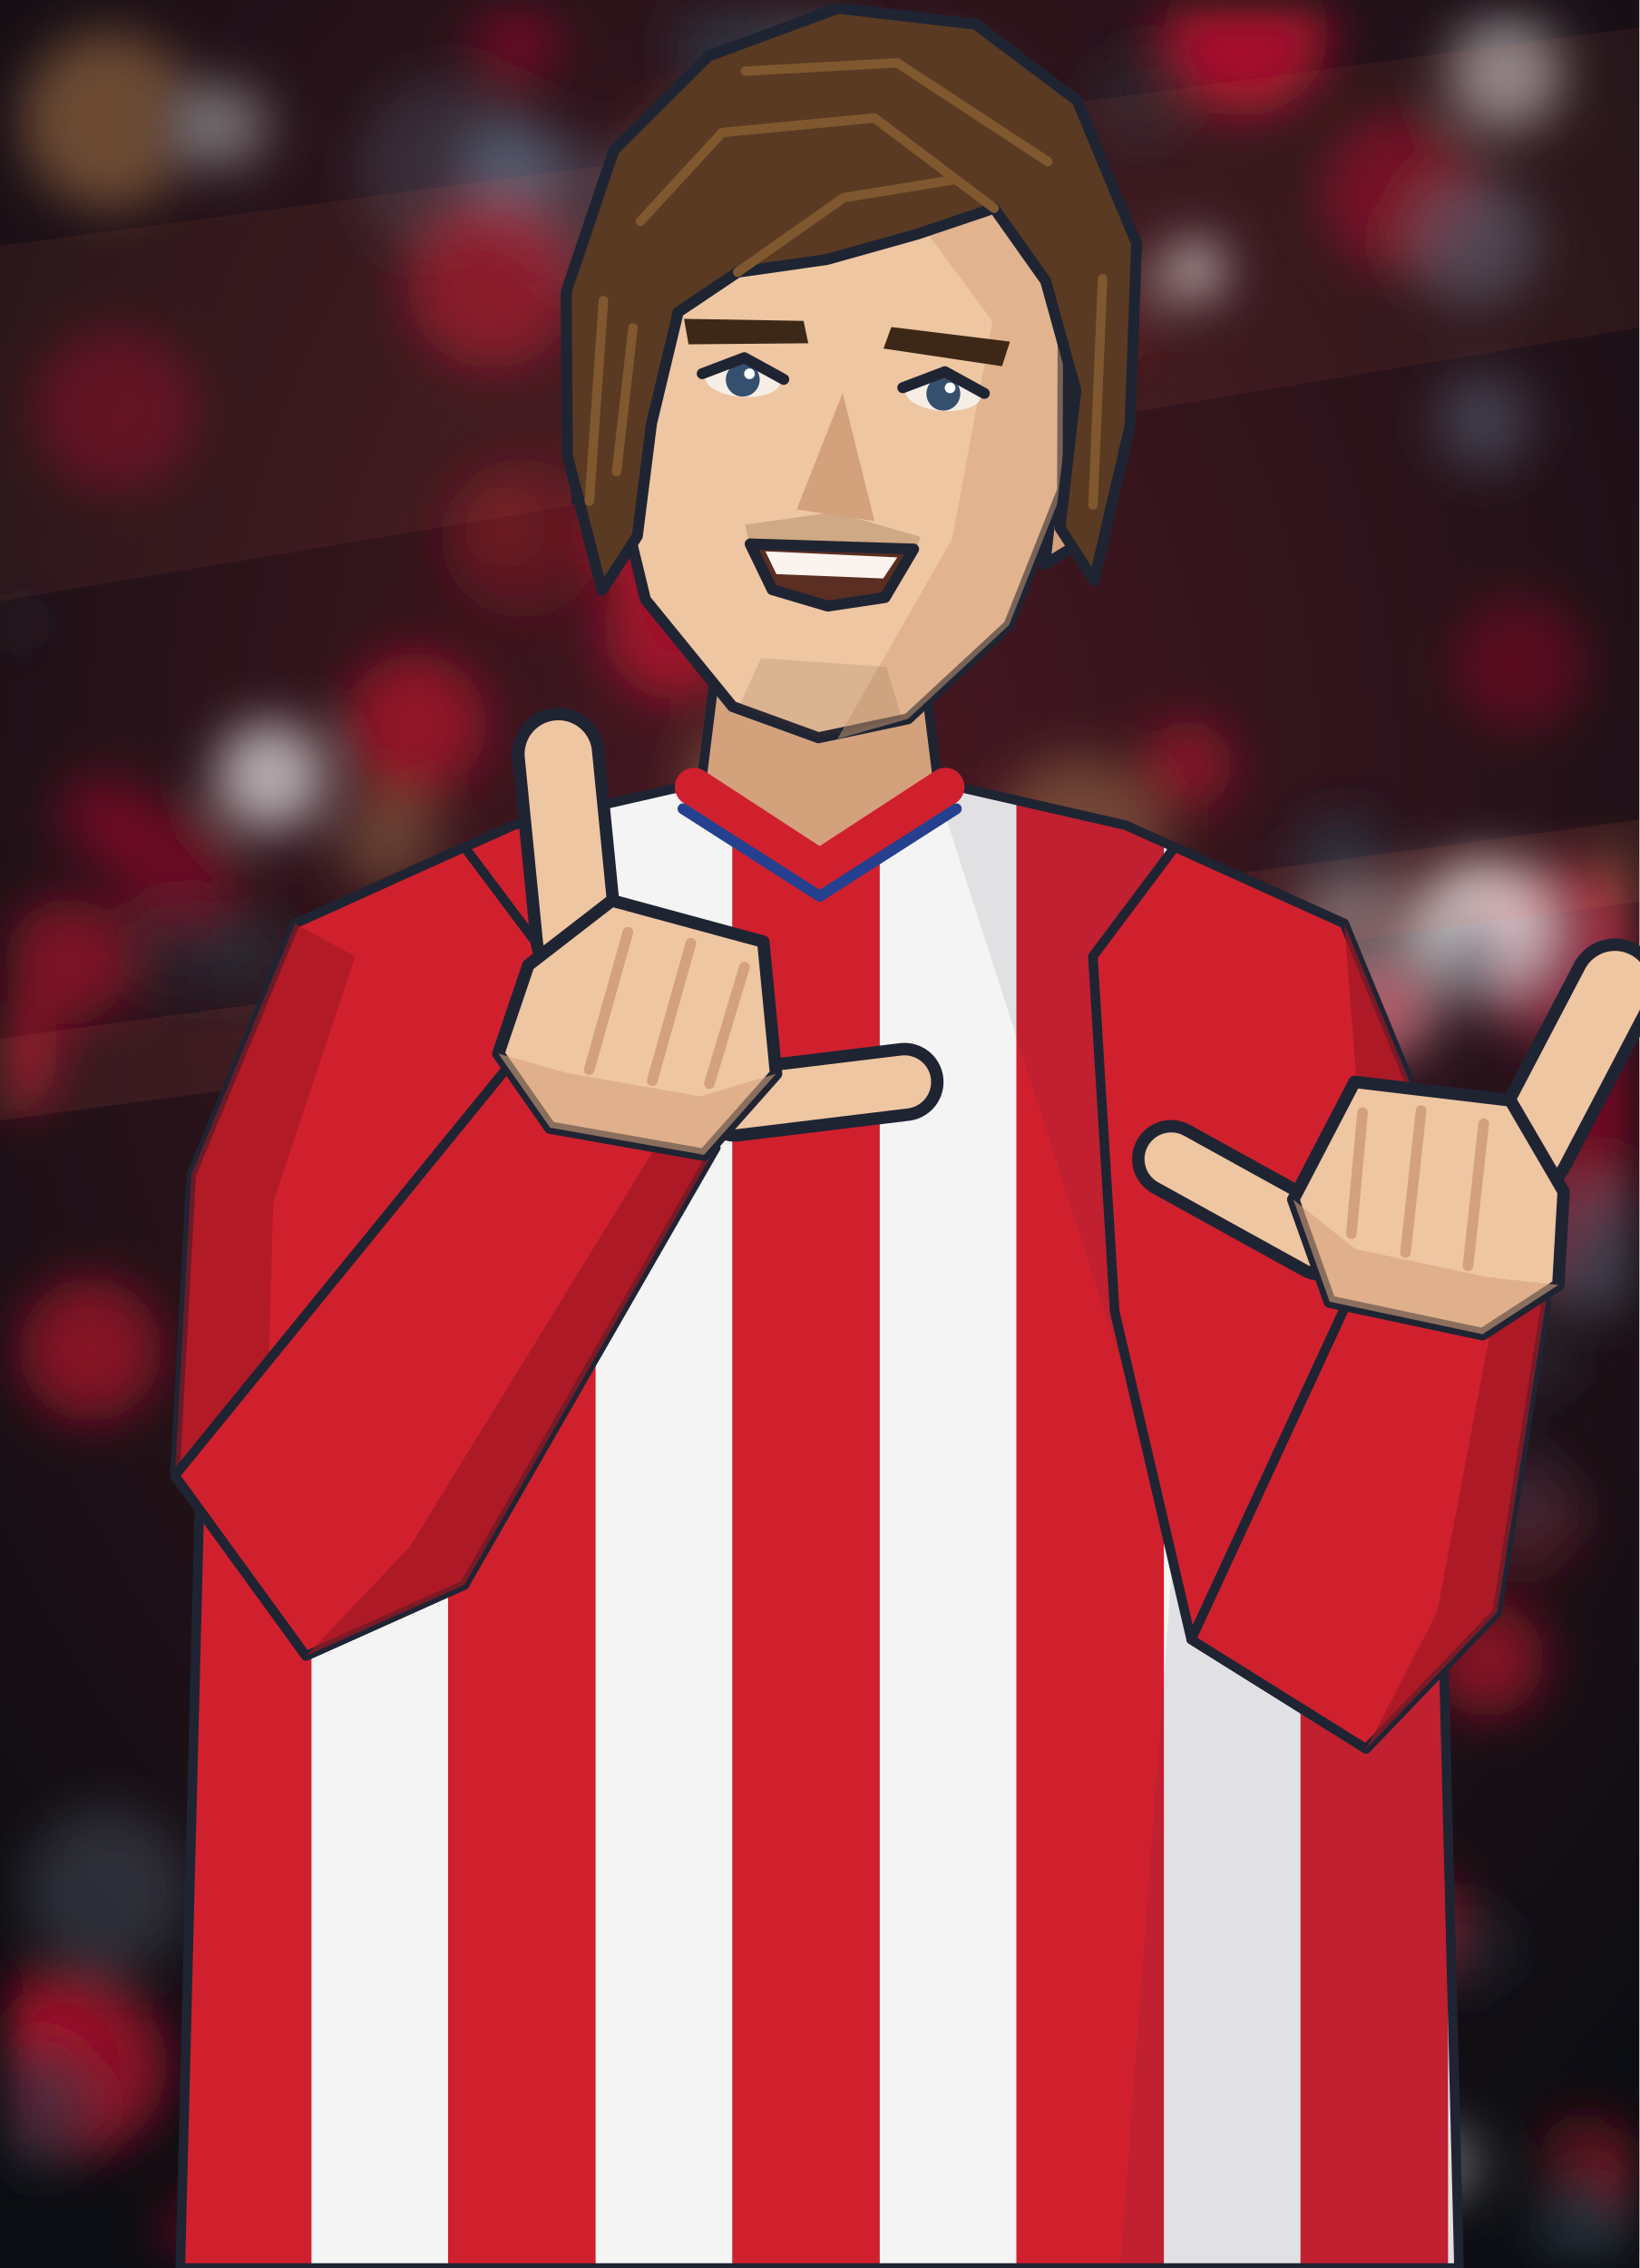
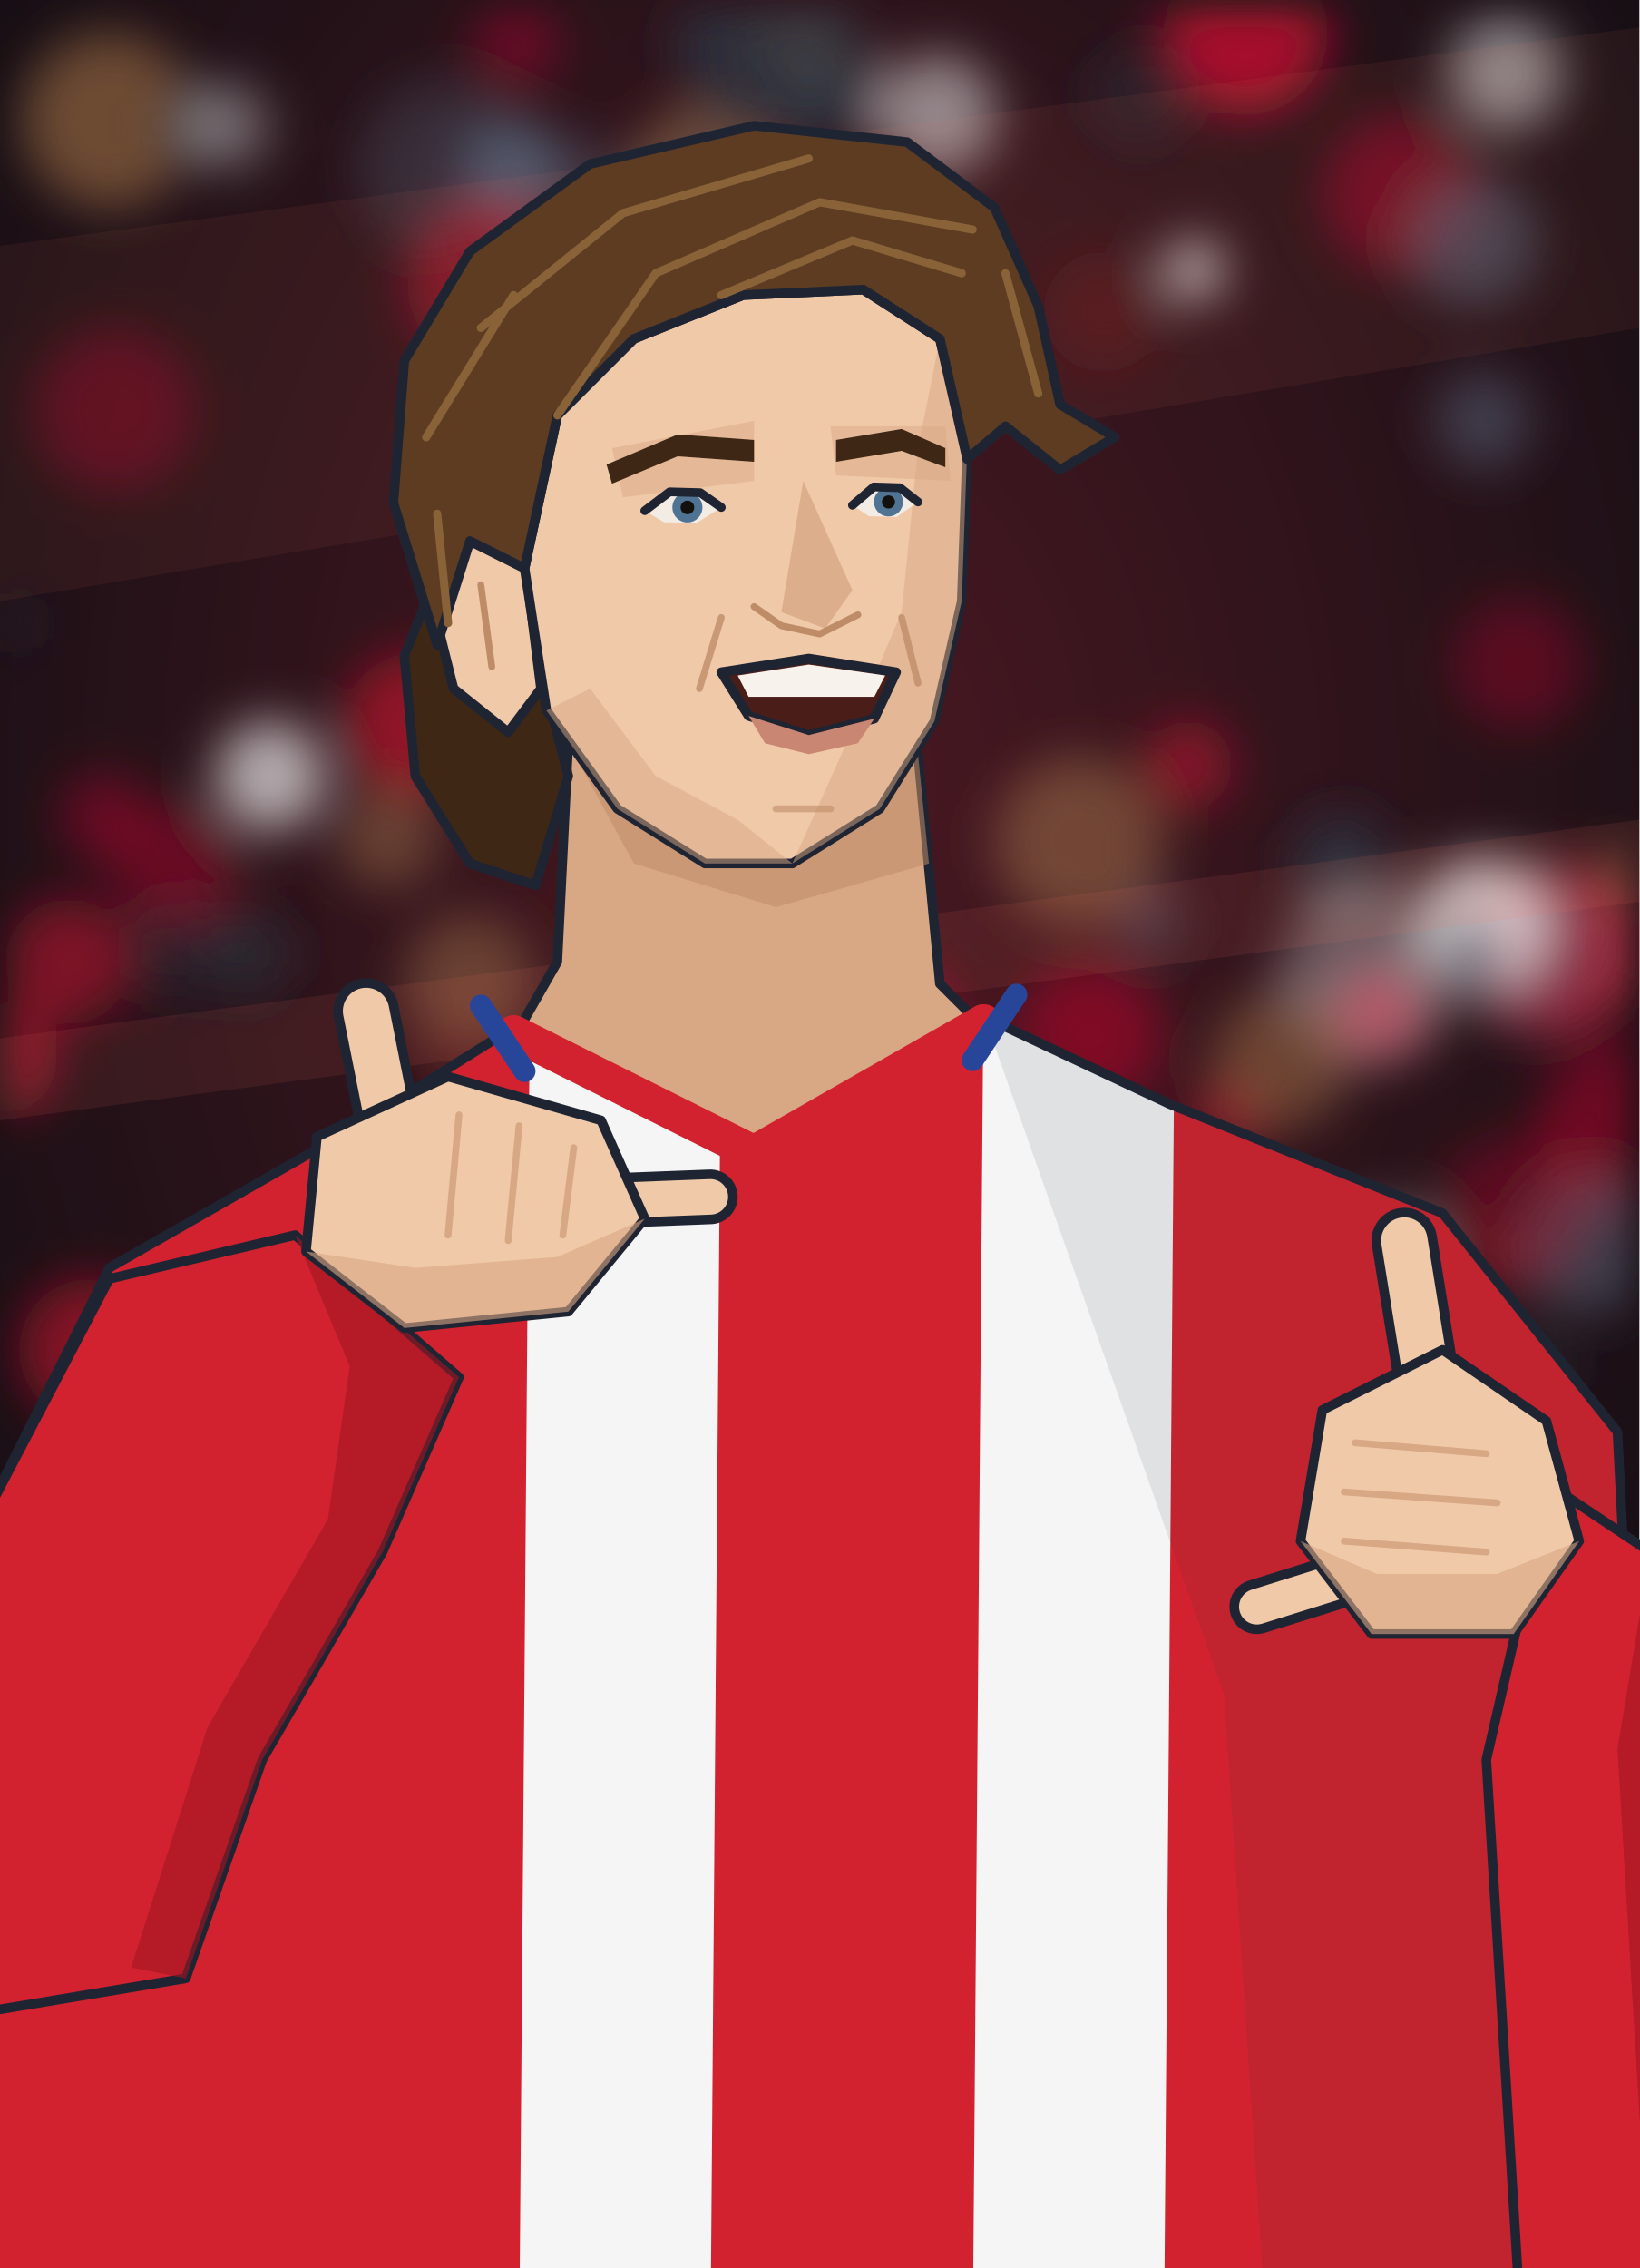
<svg xmlns="http://www.w3.org/2000/svg" viewBox="0 0 600 830" width="600" height="830">
  <defs>
    <filter id="blur" x="-20%" y="-20%" width="140%" height="140%">
      <feGaussianBlur stdDeviation="9" />
    </filter>
    <filter id="blur2" x="-20%" y="-20%" width="140%" height="140%">
      <feGaussianBlur stdDeviation="5" />
    </filter>
    <pattern id="hatch" width="9" height="9" patternUnits="userSpaceOnUse" patternTransform="rotate(45)">
      <rect width="2.2" height="9" fill="#ffffff" />
    </pattern>
    <pattern id="hatchd" width="9" height="9" patternUnits="userSpaceOnUse" patternTransform="rotate(45)">
      <rect width="2.2" height="9" fill="#1f2433" />
    </pattern>
    <radialGradient id="g1" cx="50%" cy="35%" r="75%">
      <stop offset="0" stop-color="#4a1822" />
      <stop offset="1" stop-color="#0b0d12" />
    </radialGradient>
  </defs>
  <rect width="600" height="830" fill="url(#g1)" />
  <g filter="url(#blur)">
    <circle cx="408" cy="532" r="28" fill="#c8102e" opacity="0.73" />
    <circle cx="170" cy="388" r="18" fill="#7a1420" opacity="0.31" />
    <circle cx="109" cy="582" r="11" fill="#c8102e" opacity="0.38" />
    <circle cx="516" cy="705" r="20" fill="#c8102e" opacity="0.62" />
    <circle cx="595" cy="414" r="33" fill="#c8102e" opacity="0.46" />
    <circle cx="65" cy="346" r="20" fill="#2b3442" opacity="0.38" />
    <circle cx="513" cy="71" r="29" fill="#c8102e" opacity="0.44" />
    <circle cx="312" cy="110" r="31" fill="#9a6a44" opacity="0.78" />
    <circle cx="25" cy="352" r="23" fill="#c8102e" opacity="0.54" />
    <circle cx="185" cy="193" r="15" fill="#7a1420" opacity="0.67" />
    <circle cx="40" cy="44" r="32" fill="#9a6a44" opacity="0.64" />
    <circle cx="28" cy="756" r="33" fill="#c8102e" opacity="0.67" />
    <circle cx="326" cy="378" r="26" fill="#c8102e" opacity="0.53" />
    <circle cx="543" cy="154" r="18" fill="#566377" opacity="0.53" />
    <circle cx="344" cy="631" r="34" fill="#c8102e" opacity="0.44" />
    <circle cx="-1" cy="228" r="11" fill="#2b3442" opacity="0.68" />
    <circle cx="559" cy="556" r="20" fill="#7a1420" opacity="0.58" />
    <circle cx="404" cy="114" r="22" fill="#7a1420" opacity="0.36" />
    <circle cx="219" cy="621" r="33" fill="#c8102e" opacity="0.80" />
    <circle cx="39" cy="692" r="30" fill="#566377" opacity="0.36" />
    <circle cx="173" cy="657" r="34" fill="#9a6a44" opacity="0.30" />
    <circle cx="290" cy="660" r="13" fill="#7a1420" opacity="0.34" />
    <circle cx="435" cy="280" r="16" fill="#c8102e" opacity="0.56" />
    <circle cx="187" cy="62" r="19" fill="#566377" opacity="0.78" />
    <circle cx="258" cy="66" r="27" fill="#9a6a44" opacity="0.73" />
    <circle cx="604" cy="337" r="28" fill="#9a6a44" opacity="0.54" />
    <circle cx="280" cy="502" r="20" fill="#566377" opacity="0.50" />
    <circle cx="550" cy="460" r="13" fill="#7a1420" opacity="0.43" />
    <circle cx="125" cy="673" r="15" fill="#c8102e" opacity="0.76" />
    <circle cx="395" cy="666" r="22" fill="#566377" opacity="0.34" />
    <circle cx="579" cy="789" r="15" fill="#7a1420" opacity="0.67" />
    <circle cx="505" cy="370" r="18" fill="#c8102e" opacity="0.65" />
    <circle cx="563" cy="499" r="13" fill="#2b3442" opacity="0.44" />
    <circle cx="412" cy="708" r="15" fill="#566377" opacity="0.43" />
    <circle cx="227" cy="611" r="22" fill="#2b3442" opacity="0.36" />
    <circle cx="323" cy="508" r="15" fill="#c8102e" opacity="0.34" />
    <circle cx="405" cy="650" r="32" fill="#c8102e" opacity="0.70" />
    <circle cx="381" cy="588" r="31" fill="#c8102e" opacity="0.78" />
    <circle cx="509" cy="459" r="18" fill="#f4f4f4" opacity="0.38" />
    <circle cx="141" cy="753" r="11" fill="#7a1420" opacity="0.46" />
    <circle cx="538" cy="713" r="17" fill="#2b3442" opacity="0.36" />
    <circle cx="182" cy="556" r="11" fill="#c8102e" opacity="0.36" />
    <circle cx="390" cy="546" r="27" fill="#c8102e" opacity="0.62" />
    <circle cx="305" cy="412" r="15" fill="#7a1420" opacity="0.76" />
    <circle cx="155" cy="695" r="30" fill="#c8102e" opacity="0.33" />
    <circle cx="544" cy="607" r="21" fill="#c8102e" opacity="0.61" />
    <circle cx="285" cy="16" r="12" fill="#9a6a44" opacity="0.40" />
    <circle cx="189" cy="16" r="16" fill="#c8102e" opacity="0.39" />
    <circle cx="108" cy="805" r="16" fill="#566377" opacity="0.65" />
    <circle cx="269" cy="386" r="22" fill="#f4f4f4" opacity="0.59" />
    <circle cx="142" cy="306" r="19" fill="#9a6a44" opacity="0.50" />
    <circle cx="157" cy="675" r="16" fill="#566377" opacity="0.39" />
    <circle cx="451" cy="499" r="26" fill="#7a1420" opacity="0.69" />
    <circle cx="581" cy="455" r="26" fill="#566377" opacity="0.54" />
    <circle cx="104" cy="821" r="33" fill="#7a1420" opacity="0.59" />
    <circle cx="247" cy="230" r="26" fill="#c8102e" opacity="0.69" />
    <circle cx="343" cy="42" r="22" fill="#f4f4f4" opacity="0.51" />
    <circle cx="303" cy="33" r="19" fill="#2b3442" opacity="0.77" />
    <circle cx="437" cy="99" r="11" fill="#f4f4f4" opacity="0.70" />
    <circle cx="298" cy="19" r="16" fill="#9a6a44" opacity="0.62" />
    <circle cx="322" cy="674" r="33" fill="#c8102e" opacity="0.74" />
    <circle cx="337" cy="454" r="26" fill="#c8102e" opacity="0.59" />
    <circle cx="38" cy="299" r="16" fill="#c8102e" opacity="0.41" />
    <circle cx="568" cy="348" r="32" fill="#c8102e" opacity="0.77" />
    <circle cx="163" cy="61" r="32" fill="#566377" opacity="0.32" />
    <circle cx="64" cy="317" r="23" fill="#c8102e" opacity="0.38" />
    <circle cx="255" cy="63" r="18" fill="#2b3442" opacity="0.31" />
    <circle cx="69" cy="816" r="12" fill="#c8102e" opacity="0.31" />
    <circle cx="561" cy="347" r="31" fill="#566377" opacity="0.36" />
    <circle cx="542" cy="339" r="25" fill="#f4f4f4" opacity="0.73" />
    <circle cx="536" cy="498" r="11" fill="#c8102e" opacity="0.31" />
    <circle cx="6" cy="747" r="28" fill="#c8102e" opacity="0.34" />
    <circle cx="608" cy="794" r="18" fill="#c8102e" opacity="0.60" />
    <circle cx="554" cy="444" r="28" fill="#c8102e" opacity="0.33" />
    <circle cx="484" cy="604" r="27" fill="#c8102e" opacity="0.80" />
    <circle cx="209" cy="78" r="28" fill="#566377" opacity="0.36" />
    <circle cx="527" cy="792" r="15" fill="#f4f4f4" opacity="0.35" />
    <circle cx="271" cy="285" r="18" fill="#9a6a44" opacity="0.71" />
    <circle cx="538" cy="351" r="13" fill="#2b3442" opacity="0.56" />
    <circle cx="551" cy="27" r="21" fill="#f4f4f4" opacity="0.51" />
    <circle cx="449" cy="409" r="15" fill="#c8102e" opacity="0.50" />
    <circle cx="191" cy="197" r="29" fill="#7a1420" opacity="0.51" />
    <circle cx="421" cy="337" r="12" fill="#566377" opacity="0.46" />
    <circle cx="556" cy="550" r="19" fill="#2b3442" opacity="0.48" />
    <circle cx="33" cy="494" r="26" fill="#c8102e" opacity="0.60" />
    <circle cx="99" cy="284" r="20" fill="#f4f4f4" opacity="0.67" />
    <circle cx="285" cy="581" r="30" fill="#2b3442" opacity="0.75" />
    <circle cx="456" cy="12" r="30" fill="#c8102e" opacity="0.79" />
    <circle cx="491" cy="316" r="18" fill="#2b3442" opacity="0.78" />
    <circle cx="222" cy="333" r="16" fill="#7a1420" opacity="0.30" />
    <circle cx="539" cy="88" r="24" fill="#566377" opacity="0.58" />
    <circle cx="236" cy="620" r="18" fill="#c8102e" opacity="0.57" />
    <circle cx="196" cy="496" r="20" fill="#2b3442" opacity="0.46" />
    <circle cx="395" cy="308" r="31" fill="#9a6a44" opacity="0.57" />
    <circle cx="399" cy="379" r="27" fill="#c8102e" opacity="0.49" />
    <circle cx="69" cy="46" r="13" fill="#2b3442" opacity="0.47" />
    <circle cx="13" cy="771" r="23" fill="#2b3442" opacity="0.62" />
    <circle cx="500" cy="358" r="32" fill="#f4f4f4" opacity="0.31" />
    <circle cx="152" cy="265" r="26" fill="#c8102e" opacity="0.62" />
    <circle cx="417" cy="35" r="19" fill="#2b3442" opacity="0.33" />
    <circle cx="310" cy="399" r="31" fill="#c8102e" opacity="0.43" />
    <circle cx="180" cy="104" r="31" fill="#c8102e" opacity="0.53" />
    <circle cx="252" cy="194" r="20" fill="#c8102e" opacity="0.32" />
    <circle cx="172" cy="359" r="24" fill="#9a6a44" opacity="0.51" />
    <circle cx="432" cy="539" r="13" fill="#9a6a44" opacity="0.45" />
    <circle cx="410" cy="772" r="17" fill="#c8102e" opacity="0.78" />
    <circle cx="469" cy="388" r="25" fill="#9a6a44" opacity="0.55" />
    <circle cx="238" cy="196" r="21" fill="#c8102e" opacity="0.70" />
    <circle cx="388" cy="794" r="11" fill="#f4f4f4" opacity="0.46" />
    <circle cx="519" cy="492" r="20" fill="#2b3442" opacity="0.49" />
    <circle cx="580" cy="814" r="18" fill="#2b3442" opacity="0.73" />
    <circle cx="281" cy="17" r="33" fill="#2b3442" opacity="0.78" />
    <circle cx="91" cy="349" r="16" fill="#2b3442" opacity="0.53" />
    <circle cx="110" cy="689" r="20" fill="#c8102e" opacity="0.56" />
    <circle cx="42" cy="150" r="30" fill="#c8102e" opacity="0.32" />
    <circle cx="83" cy="46" r="16" fill="#f4f4f4" opacity="0.36" />
    <circle cx="0" cy="387" r="21" fill="#c8102e" opacity="0.66" />
    <circle cx="192" cy="522" r="30" fill="#c8102e" opacity="0.80" />
    <circle cx="556" cy="243" r="24" fill="#c8102e" opacity="0.32" />
    <circle cx="114" cy="466" r="22" fill="#566377" opacity="0.71" />
  </g>
  <polygon points="0,90 600,10 600,120 0,220" fill="#f1735f" opacity=".07" />
  <polygon points="0,380 600,300 600,330 0,410" fill="#f1735f" opacity=".10" />
  <defs>
    <clipPath id="tb">
-       <polygon points="66,830 76,430 108,338 188,302 258,286 300,312 342,286 412,302 492,338 524,430 534,830" />
+       <polygon points="-4,840 0,544 40,464 124,416 188,376 276,420 360,372 428,404 528,444 592,524 608,840" />
    </clipPath>
  </defs>
  <g clip-path="url(#tb)">
-     <rect x="0" y="250" width="600" height="600" fill="#f4f4f4" />
-     <rect x="60" y="250" width="54" height="600" fill="#d0202e" />
-     <rect x="164" y="250" width="54" height="600" fill="#d0202e" />
-     <rect x="268" y="250" width="54" height="600" fill="#d0202e" />
-     <rect x="372" y="250" width="54" height="600" fill="#d0202e" />
-     <rect x="476" y="250" width="54" height="600" fill="#d0202e" />
-     <polygon points="342,286 412,302 492,338 524,430 534,830 410,830 430,560" fill="#1f2433" opacity="0.09" />
+     <polygon points="-16,340 624,340 624,860 -16,860" fill="#d3222f" />
+     <polygon points="194,360 264,360 260,860 190,860" fill="#f5f5f5" />
+     <polygon points="360,360 430,360 426,860 356,860" fill="#f5f5f5" />
+     <polygon points="356,360 624,360 624,860 464,860 448,620" fill="#1f2433" opacity="0.1" />
  </g>
-   <polygon points="66,830 76,430 108,338 188,302 258,286 300,312 342,286 412,302 492,338 524,430 534,830" fill="none" stroke="#1f2433" stroke-width="3.5" stroke-linejoin="round" />
-   <polygon points="108,338 170,310 200,350 192,480 170,580 112,606 64,540 70,430" fill="#d0202e" stroke="#1f2433" stroke-width="3.5" stroke-linejoin="round" />
-   <polygon points="108,338 70,430 64,540 96,584 100,440 130,350" fill="#9f1522" opacity="0.6" />
-   <polygon points="492,338 430,310 400,350 408,480 436,600 500,640 548,590 530,430" fill="#d0202e" stroke="#1f2433" stroke-width="3.5" stroke-linejoin="round" />
-   <polygon points="492,338 530,430 548,590 524,614 500,440" fill="#9f1522" opacity="0.7" />
-   <polygon points="264,228 336,228 344,292 300,316 256,292" fill="#d3a17c" stroke="#1f2433" stroke-width="3.5" stroke-linejoin="round" />
-   <polyline points="254,288 300,318 346,288" fill="none" stroke="#d0202e" stroke-width="14" stroke-linecap="round" stroke-linejoin="round" />
-   <polyline points="250,296 300,328 350,296" fill="none" stroke="#24408e" stroke-width="4" stroke-linecap="round" stroke-linejoin="round" />
-   <g transform="translate(0 14) rotate(4 300 250) translate(300 256) scale(1.15) translate(-300 -256)">
-     <polygon points="230,150 216,156 218,186 232,196" fill="#d3a17c" stroke="#1f2433" stroke-width="3.5" stroke-linejoin="round" />
-     <polygon points="370,150 384,156 382,186 368,196" fill="#d3a17c" stroke="#1f2433" stroke-width="3.5" stroke-linejoin="round" />
-     <polygon points="232,112 250,80 350,80 368,112 372,172 358,216 328,248 300,256 272,248 242,216 228,172" fill="#efc6a2" stroke="#1f2433" stroke-width="3.5" stroke-linejoin="round" />
-     <polygon points="312,80 350,80 368,112 372,172 358,216 328,248 306,256 338,190 346,120" fill="#d3a17c" opacity="0.5" />
-     <polygon points="272,190 300,184 328,190 326,196 274,197" fill="#5a3a22" opacity="0.22" />
-     <polygon points="280,232 320,232 326,248 300,256 274,248" fill="#5a3a22" opacity="0.14" />
-     <polygon points="228,214 214,172 210,120 222,74 250,42 290,24 334,26 368,48 390,92 392,150 384,200 372,184 374,140 362,106 344,84 320,94 292,104 264,110 246,124 240,160 238,196" fill="#5a3a22" stroke="#1f2433" stroke-width="3.5" stroke-linejoin="round" />
-     <polyline points="344,84 304,58 256,66 232,96" fill="none" stroke="#80582f" stroke-width="3" stroke-linecap="round" stroke-linejoin="round" />
-     <polyline points="360,68 310,40 262,46" fill="none" stroke="#80582f" stroke-width="3" stroke-linecap="round" stroke-linejoin="round" />
-     <polyline points="264,110 296,84 330,76" fill="none" stroke="#80582f" stroke-width="3" stroke-linecap="round" stroke-linejoin="round" />
-     <polyline points="222,122 222,186" fill="none" stroke="#80582f" stroke-width="3" stroke-linecap="round" stroke-linejoin="round" />
-     <polyline points="232,130 230,176" fill="none" stroke="#80582f" stroke-width="3" stroke-linecap="round" stroke-linejoin="round" />
-     <polyline points="380,104 382,176" fill="none" stroke="#80582f" stroke-width="3" stroke-linecap="round" stroke-linejoin="round" />
-     <polygon points="248,126 286,124 288,131 250,134" fill="#3d2817" />
-     <polygon points="352,126 314,124 312,131 350,134" fill="#3d2817" />
-     <ellipse cx="268" cy="144" rx="12" ry="5.5" fill="#f6eee6" />
-     <circle cx="268" cy="144" r="5.39" fill="#35506e" />
-     <circle cx="270" cy="142" r="1.7" fill="#fff" />
-     <polyline points="255,143 268,137 281,143" fill="none" stroke="#1f2433" stroke-width="3.5" stroke-linecap="round" stroke-linejoin="round" />
-     <ellipse cx="332" cy="144" rx="12" ry="5.5" fill="#f6eee6" />
-     <circle cx="332" cy="144" r="5.39" fill="#35506e" />
-     <circle cx="334" cy="142" r="1.7" fill="#fff" />
-     <polyline points="319,143 332,137 345,143" fill="none" stroke="#1f2433" stroke-width="3.5" stroke-linecap="round" stroke-linejoin="round" />
-     <polygon points="300,146 288,184 313,186" fill="#d3a17c" />
-     <polygon points="274,196 326,194 318,210 300,214 282,210" fill="#5a2e22" stroke="#1f2433" stroke-width="3.5" stroke-linejoin="round" />
-     <polygon points="279,198 321,197 317,204 283,205" fill="#fbf4ee" />
-   </g>
-   <polygon points="64,540 112,606 170,580 262,420 196,378" fill="#d0202e" stroke="#1f2433" stroke-width="3.5" stroke-linejoin="round" />
-   <polygon points="112,606 170,580 262,420 246,410 150,566" fill="#9f1522" opacity="0.7" />
-   <g transform="translate(236 366) rotate(10) scale(1.3 1.3)">
-     <polyline points="-22,-14 -36,-64" fill="none" stroke="#1f2433" stroke-width="26" stroke-linecap="round" stroke-linejoin="round" />
-     <polyline points="-22,-14 -36,-64" fill="none" stroke="#efc6a2" stroke-width="19" stroke-linecap="round" stroke-linejoin="round" />
-     <polyline points="30,24 76,10" fill="none" stroke="#1f2433" stroke-width="22" stroke-linecap="round" stroke-linejoin="round" />
-     <polyline points="30,24 76,10" fill="none" stroke="#efc6a2" stroke-width="15" stroke-linecap="round" stroke-linejoin="round" />
-     <polygon points="-34,-4 -14,-26 30,-22 40,14 24,40 -20,40 -38,22" fill="#efc6a2" stroke="#1f2433" stroke-width="3.5" stroke-linejoin="round" />
-     <polygon points="-38,22 -20,40 24,40 40,14 20,24 -18,24" fill="#d3a17c" opacity="0.6" />
-     <polyline points="-8,-18 -12,22" fill="none" stroke="#d3a17c" stroke-width="3" stroke-linecap="round" stroke-linejoin="round" />
-     <polyline points="10,-18 6,22" fill="none" stroke="#d3a17c" stroke-width="3" stroke-linecap="round" stroke-linejoin="round" />
-     <polyline points="26,-14 22,20" fill="none" stroke="#d3a17c" stroke-width="3" stroke-linecap="round" stroke-linejoin="round" />
-   </g>
-   <polygon points="436,600 500,640 548,590 566,476 498,466" fill="#d0202e" stroke="#1f2433" stroke-width="3.5" stroke-linejoin="round" />
-   <polygon points="500,640 548,590 566,476 548,474 526,590" fill="#9f1522" opacity="0.7" />
-   <g transform="translate(528 432) rotate(12) scale(-1.3 1.3)">
-     <polyline points="-22,-14 -36,-64" fill="none" stroke="#1f2433" stroke-width="26" stroke-linecap="round" stroke-linejoin="round" />
-     <polyline points="-22,-14 -36,-64" fill="none" stroke="#efc6a2" stroke-width="19" stroke-linecap="round" stroke-linejoin="round" />
-     <polyline points="30,24 76,10" fill="none" stroke="#1f2433" stroke-width="22" stroke-linecap="round" stroke-linejoin="round" />
-     <polyline points="30,24 76,10" fill="none" stroke="#efc6a2" stroke-width="15" stroke-linecap="round" stroke-linejoin="round" />
-     <polygon points="-34,-4 -14,-26 30,-22 40,14 24,40 -20,40 -38,22" fill="#efc6a2" stroke="#1f2433" stroke-width="3.5" stroke-linejoin="round" />
-     <polygon points="-38,22 -20,40 24,40 40,14 20,24 -18,24" fill="#d3a17c" opacity="0.6" />
-     <polyline points="-8,-18 -12,22" fill="none" stroke="#d3a17c" stroke-width="3" stroke-linecap="round" stroke-linejoin="round" />
-     <polyline points="10,-18 6,22" fill="none" stroke="#d3a17c" stroke-width="3" stroke-linecap="round" stroke-linejoin="round" />
-     <polyline points="26,-14 22,20" fill="none" stroke="#d3a17c" stroke-width="3" stroke-linecap="round" stroke-linejoin="round" />
-   </g>
+   <polygon points="-4,840 0,544 40,464 124,416 188,376 276,420 360,372 428,404 528,444 592,524 608,840" fill="none" stroke="#1f2433" stroke-width="3.5" stroke-linejoin="round" />
+   <polygon points="208,272 336,276 344,360 360,376 276,420 188,380 204,352" fill="#d8a784" stroke="#1f2433" stroke-width="3.5" stroke-linejoin="round" />
+   <polygon points="208,272 336,276 340,316 284,332 232,316" fill="#bf8c68" opacity="0.55" />
+   <polyline points="188,378 276,422 360,374" fill="none" stroke="#d3222f" stroke-width="13" stroke-linecap="round" stroke-linejoin="round" />
+   <polyline points="176,368 192,392" fill="none" stroke="#27469a" stroke-width="8" stroke-linecap="round" stroke-linejoin="round" />
+   <polyline points="372,364 356,388" fill="none" stroke="#27469a" stroke-width="8" stroke-linecap="round" stroke-linejoin="round" />
+   <polygon points="188,208 164,200 148,240 152,284 172,316 196,324 208,284" fill="#3f2715" stroke="#1f2433" stroke-width="3.5" stroke-linejoin="round" />
+   <polygon points="192,204 172,198 158,220 166,252 186,268 198,252" fill="#f0c9a8" stroke="#1f2433" stroke-width="3.5" stroke-linejoin="round" />
+   <polyline points="176,214 180,244" fill="none" stroke="#bf8c68" stroke-width="2.5" stroke-linecap="round" stroke-linejoin="round" />
+   <polygon points="192,208 204,152 232,124 272,108 316,106 344,124 354,164 352,220 342,264 322,296 290,316 258,316 226,296 200,260" fill="#f0c9a8" stroke="#1f2433" stroke-width="3.5" stroke-linejoin="round" />
+   <polygon points="344,124 354,164 352,220 342,264 322,296 290,316 308,276 330,224 336,164" fill="#d8a784" opacity="0.5" />
+   <polygon points="200,260 226,296 258,316 290,316 270,300 240,284 216,252" fill="#d8a784" opacity="0.5" />
+   <polygon points="224,164 276,154 276,176 228,182" fill="#d8a784" opacity="0.45" />
+   <polygon points="304,156 346,156 348,176 306,174" fill="#d8a784" opacity="0.45" />
+   <polygon points="160,236 144,184 148,132 172,92 216,60 276,46 332,52 364,76 380,112 388,148 408,160 388,172 368,156 354,168 344,124 316,106 272,108 232,124 204,152 192,208 172,198" fill="#5d3c22" stroke="#1f2433" stroke-width="3.5" stroke-linejoin="round" />
+   <polyline points="204,152 240,100 300,74 356,84" fill="none" stroke="#8a6238" stroke-width="3" stroke-linecap="round" stroke-linejoin="round" />
+   <polyline points="176,120 228,78 296,58" fill="none" stroke="#8a6238" stroke-width="3" stroke-linecap="round" stroke-linejoin="round" />
+   <polyline points="156,160 188,108" fill="none" stroke="#8a6238" stroke-width="3" stroke-linecap="round" stroke-linejoin="round" />
+   <polyline points="160,188 164,228" fill="none" stroke="#8a6238" stroke-width="3" stroke-linecap="round" stroke-linejoin="round" />
+   <polyline points="368,100 380,144" fill="none" stroke="#8a6238" stroke-width="3" stroke-linecap="round" stroke-linejoin="round" />
+   <polyline points="264,108 312,88 352,100" fill="none" stroke="#8a6238" stroke-width="3" stroke-linecap="round" stroke-linejoin="round" />
+   <polygon points="222,170 248,159 276,161 276,169 248,167 224,177" fill="#3f2715" />
+   <polygon points="306,161 330,157 346,164 346,171 330,165 306,169" fill="#3f2715" />
+   <polygon points="236,186.9 245.1,180 256.3,180.3 264,185.7 254.9,191.4 243,191.1" fill="#f3ece4" />
+   <circle cx="251.6" cy="185.7" r="5.5" fill="#4f7393" />
+   <circle cx="251.6" cy="185.7" r="2.5" fill="#14100e" />
+   <polyline points="236,186.9 245.1,180 256.3,180.3 264,185.7" fill="none" stroke="#1f2433" stroke-width="3.2" stroke-linecap="round" stroke-linejoin="round" />
+   <polygon points="312,184.9 319.8,178.2 329.4,178.5 336,183.7 328.2,189.2 318,188.9" fill="#f3ece4" />
+   <circle cx="325.2" cy="183.7" r="5.3" fill="#4f7393" />
+   <circle cx="325.2" cy="183.7" r="2.4" fill="#14100e" />
+   <polyline points="312,184.9 319.8,178.2 329.4,178.5 336,183.7" fill="none" stroke="#1f2433" stroke-width="3.2" stroke-linecap="round" stroke-linejoin="round" />
+   <polygon points="294,176 312,216 302,230 286,224" fill="#d8a784" opacity="0.8" />
+   <polyline points="276,222 286,229 300,232 314,225" fill="none" stroke="#bf8c68" stroke-width="2.5" stroke-linecap="round" stroke-linejoin="round" />
+   <polyline points="264,226 256,252" fill="none" stroke="#bf8c68" stroke-width="2.5" stroke-linecap="round" stroke-linejoin="round" opacity="0.8" />
+   <polyline points="330,226 336,250" fill="none" stroke="#bf8c68" stroke-width="2.5" stroke-linecap="round" stroke-linejoin="round" opacity="0.8" />
+   <polygon points="264,246 296,241 328,246 320,263 296,269 274,262" fill="#4a1d18" stroke="#1f2433" stroke-width="3.5" stroke-linejoin="round" />
+   <polygon points="270,247.2 296,243.2 324,247.2 320,255 274,255" fill="#f8f2ec" />
+   <polygon points="274,262 296,269 320,263 314,272 296,276 280,272" fill="#c98672" />
+   <polyline points="284,296 304,296" fill="none" stroke="#bf8c68" stroke-width="2.5" stroke-linecap="round" stroke-linejoin="round" opacity="0.6" />
+   <polygon points="-4,552 40,468 108,452 168,504 140,568 96,644 68,724 -4,736" fill="#d3222f" stroke="#1f2433" stroke-width="3.5" stroke-linejoin="round" />
+   <polygon points="108,452 168,504 140,568 96,644 68,724 48,720 76,632 120,556 128,500" fill="#a11622" opacity="0.6" />
+   <polyline points="144,420 134,370" fill="none" stroke="#1f2433" stroke-width="24.0" stroke-linecap="round" stroke-linejoin="round" />
+   <polyline points="144,420 134,370" fill="none" stroke="#f0c9a8" stroke-width="17.0" stroke-linecap="round" stroke-linejoin="round" />
+   <polyline points="208,440 260,438" fill="none" stroke="#1f2433" stroke-width="20.0" stroke-linecap="round" stroke-linejoin="round" />
+   <polyline points="208,440 260,438" fill="none" stroke="#f0c9a8" stroke-width="13.0" stroke-linecap="round" stroke-linejoin="round" />
+   <polygon points="116,416 164,394 220,410 236,446 208,480 148,486 112,458" fill="#f0c9a8" stroke="#1f2433" stroke-width="3.5" stroke-linejoin="round" />
+   <polygon points="112,458 148,486 208,480 236,446 204,460 152,464" fill="#d8a784" opacity="0.6" />
+   <polyline points="168,408 164,452" fill="none" stroke="#d8a784" stroke-width="2.5" stroke-linecap="round" stroke-linejoin="round" />
+   <polyline points="190,412 186,454" fill="none" stroke="#d8a784" stroke-width="2.5" stroke-linecap="round" stroke-linejoin="round" />
+   <polyline points="210,420 206,452" fill="none" stroke="#d8a784" stroke-width="2.5" stroke-linecap="round" stroke-linejoin="round" />
+   <polygon points="568,544 604,568 632,700 632,840 556,840 544,644 556,592" fill="#d3222f" stroke="#1f2433" stroke-width="3.5" stroke-linejoin="round" />
+   <polygon points="604,568 632,700 632,840 604,840 592,640" fill="#a11622" opacity="0.6" />
+   <polyline points="524,516 514,454" fill="none" stroke="#1f2433" stroke-width="24.0" stroke-linecap="round" stroke-linejoin="round" />
+   <polyline points="524,516 514,454" fill="none" stroke="#f0c9a8" stroke-width="17.0" stroke-linecap="round" stroke-linejoin="round" />
+   <polyline points="492,578 460,588" fill="none" stroke="#1f2433" stroke-width="20.0" stroke-linecap="round" stroke-linejoin="round" />
+   <polyline points="492,578 460,588" fill="none" stroke="#f0c9a8" stroke-width="13.0" stroke-linecap="round" stroke-linejoin="round" />
+   <polygon points="484,516 528,494 566,520 578,564 554,598 502,598 476,564" fill="#f0c9a8" stroke="#1f2433" stroke-width="3.5" stroke-linejoin="round" />
+   <polygon points="476,564 502,598 554,598 578,564 548,576 504,576" fill="#d8a784" opacity="0.6" />
+   <polyline points="496,528 544,532" fill="none" stroke="#d8a784" stroke-width="2.5" stroke-linecap="round" stroke-linejoin="round" />
+   <polyline points="492,546 548,550" fill="none" stroke="#d8a784" stroke-width="2.5" stroke-linecap="round" stroke-linejoin="round" />
+   <polyline points="492,564 544,568" fill="none" stroke="#d8a784" stroke-width="2.5" stroke-linecap="round" stroke-linejoin="round" />
</svg>
